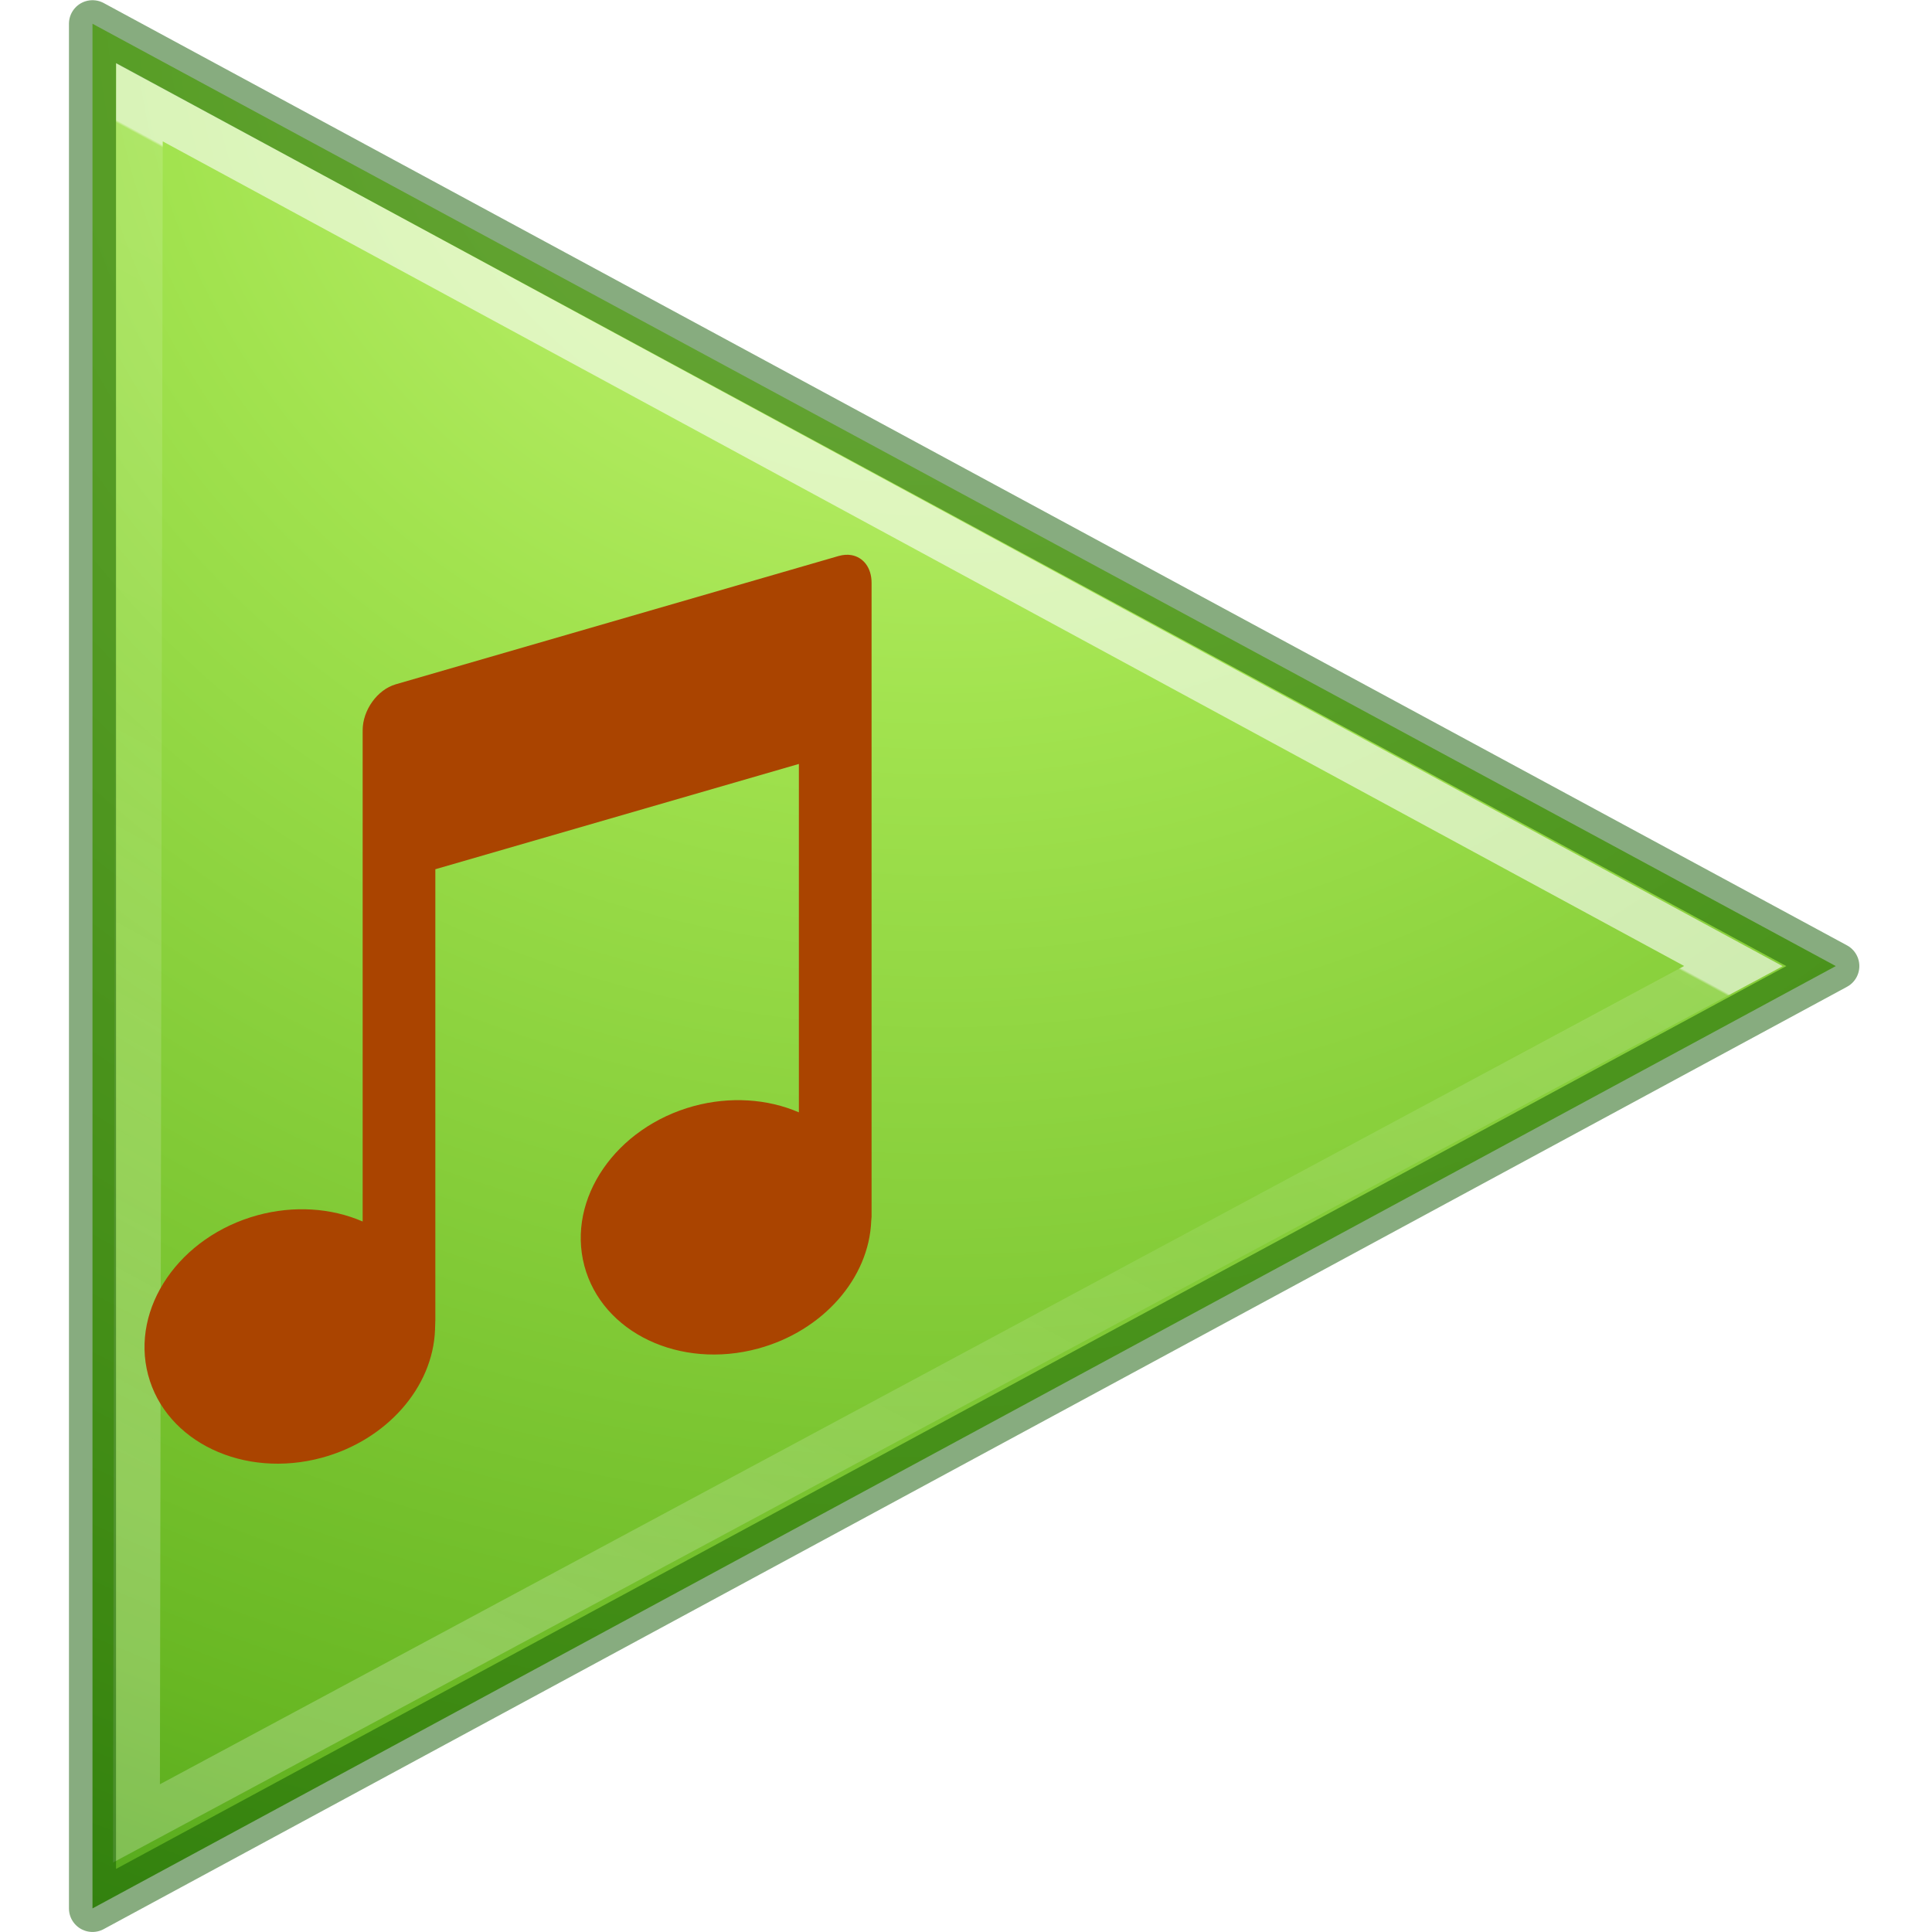
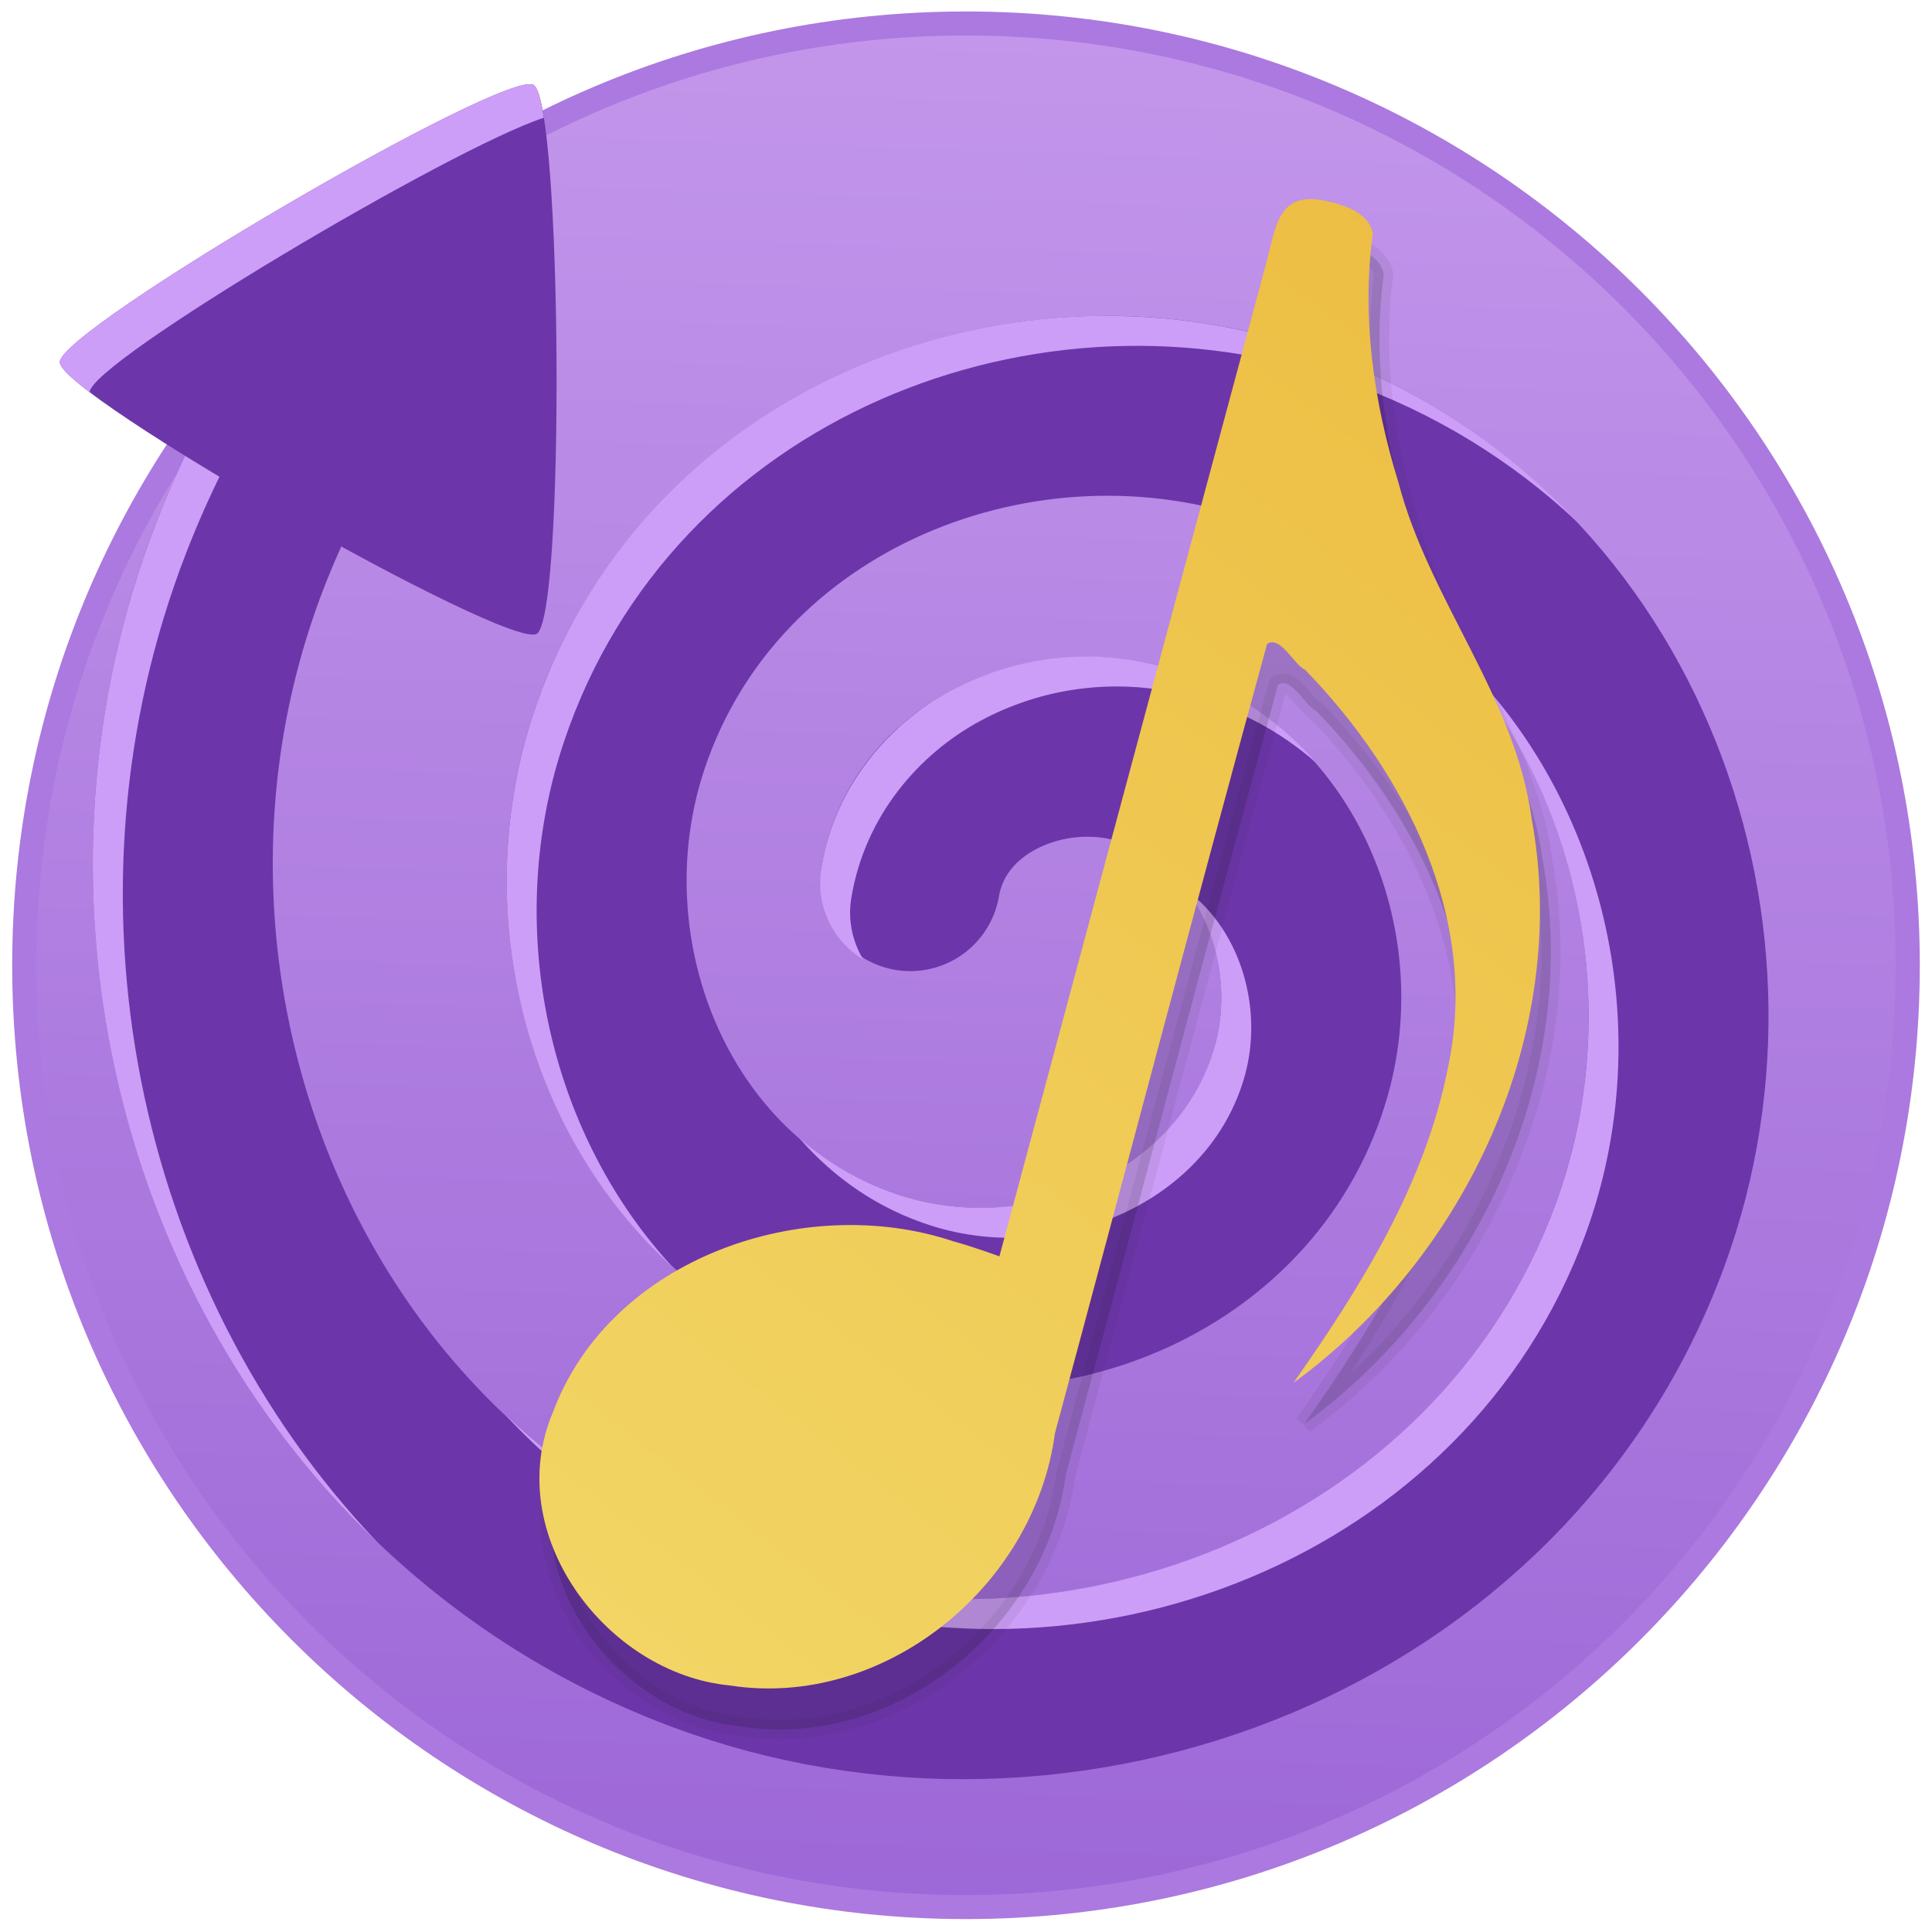
<svg xmlns="http://www.w3.org/2000/svg" xmlns:xlink="http://www.w3.org/1999/xlink" version="1.1" width="24" height="24" id="svg3326">
  <defs id="defs3328">
+     <linearGradient id="linearGradient28086">
+       <stop id="stop28082" offset="0" style="stop-color:#ecba3d;stop-opacity:1" />
+       <stop id="stop28084" offset="1" style="stop-color:#f2d666;stop-opacity:1" />
+     </linearGradient>
+     <marker orient="auto" refY="0" refX="0" id="TriangleOutS" style="overflow:visible">
+       <path id="path1114" d="M 5.77,0 -2.88,5 V -5 Z" style="fill:#000000;fill-opacity:1;fill-rule:evenodd;stroke:#000000;stroke-width:1pt;stroke-opacity:1" transform="scale(0.2)" />
+     </marker>
+     <marker orient="auto" refY="0" refX="0" id="DotM" style="overflow:visible">
+       <path id="path1030" d="m -2.5,-1 c 0,2.76 -2.24,5 -5,5 -2.76,0 -5,-2.24 -5,-5 0,-2.76 2.24,-5 5,-5 2.76,0 5,2.24 5,5 z" style="fill:#000000;fill-opacity:1;fill-rule:evenodd;stroke:#000000;stroke-width:1pt;stroke-opacity:1" transform="matrix(0.4,0,0,0.4,2.96,0.4)" />
+     </marker>
+     <marker orient="auto" refY="0" refX="0" id="DiamondL" style="overflow:visible">
+       <path id="path1045" d="M 0,-7.071 -7.071,0 0,7.071 7.071,0 Z" style="fill:#000000;fill-opacity:1;fill-rule:evenodd;stroke:#000000;stroke-width:1pt;stroke-opacity:1" transform="scale(0.8)" />
+     </marker>
+     <marker style="overflow:visible" id="marker24093" refX="0" refY="0" orient="auto">
+       <path transform="scale(-0.2)" style="fill:#85caf2;fill-opacity:1;fill-rule:evenodd;stroke:#85caf2;stroke-width:1pt;stroke-opacity:1" d="M 5.77,0 -2.88,5 V -5 Z" id="path24091" />
+     </marker>
+     <marker orient="auto" refY="0" refX="0" id="marker22425" style="overflow:visible">
+       <path id="path22423" d="M 5.77,0 -2.88,5 V -5 Z" style="fill:#01090d;fill-opacity:1;fill-rule:evenodd;stroke:#01090d;stroke-width:1pt;stroke-opacity:1" transform="scale(-0.2)" />
+     </marker>
+     <marker style="overflow:visible" id="marker9795" refX="0" refY="0" orient="auto">
+       <path transform="scale(-0.2)" style="fill:#85caf2;fill-opacity:1;fill-rule:evenodd;stroke:#85caf2;stroke-width:1pt;stroke-opacity:1" d="M 5.77,0 -2.88,5 V -5 Z" id="path9793" />
+     </marker>
+     <marker style="overflow:visible" id="marker4975" refX="0" refY="0" orient="auto">
+       <path transform="scale(-0.2)" style="fill:#85caf2;fill-opacity:1;fill-rule:evenodd;stroke:#85caf2;stroke-width:1pt;stroke-opacity:1" d="M 5.77,0 -2.88,5 V -5 Z" id="path4973" />
+     </marker>
+     <marker style="overflow:visible" id="marker4471" refX="0" refY="0" orient="auto">
+       <path transform="scale(-0.2)" style="fill:#341654;fill-opacity:1;fill-rule:evenodd;stroke:#341654;stroke-width:1pt;stroke-opacity:1" d="M 5.77,0 -2.88,5 V -5 Z" id="path4469" />
+     </marker>
+     <marker style="overflow:visible" id="marker4135" refX="0" refY="0" orient="auto">
+       <path transform="scale(-0.2)" style="fill:#85caf2;fill-opacity:1;fill-rule:evenodd;stroke:#85caf2;stroke-width:1pt;stroke-opacity:1" d="M 5.77,0 -2.88,5 V -5 Z" id="path4133" />
+     </marker>
+     <marker orient="auto" refY="0" refX="0" id="marker3467" style="overflow:visible">
+       <path id="path3465" d="M 5.77,0 -2.88,5 V -5 Z" style="fill:#341654;fill-opacity:1;fill-rule:evenodd;stroke:#341654;stroke-width:1pt;stroke-opacity:1" transform="scale(-0.2)" />
+     </marker>
+     <linearGradient id="linearGradient36194">
+       <stop id="stop36186" style="stop-color:#e2e2e2;stop-opacity:0.733" offset="0" />
+       <stop id="stop36188" style="stop-color:#dadada;stop-opacity:0.149" offset=".063" />
+       <stop id="stop36190" style="stop-color:#d9d9d9;stop-opacity:0.224" offset=".951" />
+       <stop id="stop36192" style="stop-color:#c1c1c1;stop-opacity:0.474" offset="1" />
+     </linearGradient>
+     <linearGradient id="linearGradient31686">
+       <stop id="stop31682" offset="0" style="stop-color:#c6f27b;stop-opacity:1" />
+       <stop id="stop31684" offset="1" style="stop-color:#8ec947;stop-opacity:1" />
+     </linearGradient>
+     <marker orient="auto" refY="0" refX="0" id="marker1293" style="overflow:visible">
+       <path id="path1169" d="M 5.77,0 -2.88,5 V -5 Z" style="fill:none;fill-opacity:0.439;fill-rule:evenodd;stroke:#9f9f9f;stroke-width:1pt;stroke-opacity:1" transform="scale(-0.2)" />
+     </marker>
+     <linearGradient id="linearGradient1011">
+       <stop offset="0" style="stop-color:#e2e2e2;stop-opacity:0.733" id="stop1003" />
+       <stop offset=".063" style="stop-color:#ffffff;stop-opacity:0.235" id="stop1005" />
+       <stop offset=".951" style="stop-color:#ffffff;stop-opacity:0.157" id="stop1007" />
+       <stop offset="1" style="stop-color:#c1c1c1;stop-opacity:0.393" id="stop1009" />
+     </linearGradient>
+     <linearGradient id="linearGradient966-6">
+       <stop style="stop-color:#c6f27b;stop-opacity:1" offset="0" id="stop962" />
+       <stop style="stop-color:#93d049;stop-opacity:1" offset="1" id="stop964" />
+     </linearGradient>
+     <marker style="overflow:visible" id="marker3551" refX="0" refY="0" orient="auto">
+       <path transform="matrix(0.3,0,0,0.3,-0.69,0)" d="M 8.719,4.034 -2.207,0.016 8.719,-4.002 c -1.745,2.372 -1.735,5.617 -6e-7,8.035 z" style="fill:#93d049;fill-opacity:1;fill-rule:evenodd;stroke:none;stroke-width:0.625;stroke-linejoin:round;stroke-opacity:1" id="path3549" />
+     </marker>
+     <marker orient="auto-start-reverse" refY="3" refX="5" id="ExperimentalArrow">
+       <path id="path1341" d="M 10,3 0,6 V 0 Z" style="fill:context-stroke;stroke:#93d049;stroke-opacity:1" />
+     </marker>
+     <marker orient="auto" refY="0" refX="0" id="TriangleInM" style="overflow:visible">
+       <path id="path1224" d="M 5.77,0 -2.88,5 V -5 Z" style="fill:#85caf2;fill-opacity:1;fill-rule:evenodd;stroke:#85caf2;stroke-width:1pt;stroke-opacity:1" transform="scale(-0.4)" />
+     </marker>
+     <marker orient="auto" refY="0" refX="0" id="TriangleInS" style="overflow:visible">
+       <path id="path1227" d="M 5.77,0 -2.88,5 V -5 Z" style="fill:#000000;fill-opacity:1;fill-rule:evenodd;stroke:#000000;stroke-width:1pt;stroke-opacity:1" transform="scale(-0.2)" />
+     </marker>
+     <marker orient="auto" refY="0" refX="0" id="Arrow1Sstart" style="overflow:visible">
+       <path id="path1100" d="M 0,0 5,-5 -12.5,0 5,5 Z" style="fill:#93d049;fill-opacity:1;fill-rule:evenodd;stroke:#93d049;stroke-width:1pt;stroke-opacity:1" transform="matrix(0.2,0,0,0.2,1.2,0)" />
+     </marker>
+     <marker style="overflow:visible" id="marker3234" refX="0" refY="0" orient="auto">
+       <path transform="scale(-0.4)" style="fill:#93d049;fill-opacity:1;fill-rule:evenodd;stroke:#93d049;stroke-width:1pt;stroke-opacity:1" d="M 5.77,0 -2.88,5 V -5 Z" id="path3232" />
+     </marker>
+     <linearGradient id="linearGradient2920">
+       <stop style="stop-color:#c396eb;stop-opacity:1;" offset="0" id="stop2916" />
+       <stop style="stop-color:#9d68d7;stop-opacity:1" offset="1" id="stop2918" />
+     </linearGradient>
+     <marker orient="auto" refY="0" refX="0" id="marker1974" style="overflow:visible">
+       <path id="path1972" d="M 5.77,0 -2.88,5 V -5 Z" style="fill:#93d049;fill-opacity:1;fill-rule:evenodd;stroke:#93d049;stroke-width:1pt;stroke-opacity:1" transform="scale(-0.4)" />
+     </marker>
+     <marker orient="auto" refY="0" refX="0" id="marker1562" style="overflow:visible">
+       <path id="path1560" d="M 5.77,0 -2.88,5 V -5 Z" style="fill:#93d049;fill-opacity:1;fill-rule:evenodd;stroke:#93d049;stroke-width:1pt;stroke-opacity:1" transform="scale(-0.4)" />
+     </marker>
    <linearGradient id="linearGradient3242-7-3-8-0-4-58-06">
      <stop offset="0" style="stop-color:#cdf87e;stop-opacity:1" id="stop3244-5-8-5-6-4-3-8" />
      <stop offset="0.262" style="stop-color:#a2e34f;stop-opacity:1" id="stop3246-9-5-1-5-3-0-7" />
      <stop offset="0.661" style="stop-color:#68b723;stop-opacity:1" id="stop3248-7-2-0-7-5-35-9" />
      <stop offset="1" style="stop-color:#1d7e0d;stop-opacity:1" id="stop3250-8-2-8-5-6-40-4" />
    </linearGradient>
-     <linearGradient gradientTransform="matrix(0.8728965,0,0,0.860572,-10.42299,-10.8261)" gradientUnits="userSpaceOnUse" xlink:href="#linearGradient4275" id="linearGradient3038" y2="35.86" x2="17.064" y1="20.775" x1="25.354" />
+     <linearGradient gradientTransform="matrix(9.309598,0,0,9.178155,-110.4678,-115.4432)" gradientUnits="userSpaceOnUse" xlink:href="#linearGradient4275" id="linearGradient3038" y2="35.86" x2="17.064" y1="20.775" x1="25.354" />
    <linearGradient id="linearGradient4275">
      <stop id="stop4277" style="stop-color:#ffffff;stop-opacity:1" offset="0" />
      <stop id="stop4279" style="stop-color:#ffffff;stop-opacity:0.235" offset="0.002" />
      <stop id="stop4281" style="stop-color:#ffffff;stop-opacity:0.157" offset="0.392" />
      <stop id="stop4283" style="stop-color:#ffffff;stop-opacity:0.392" offset="1" />
    </linearGradient>
-     <radialGradient gradientTransform="matrix(0,1.117249,-1.212439,0,70.09373,-72.95038)" gradientUnits="userSpaceOnUse" xlink:href="#linearGradient3242-7-3-8-0-4-58-06" id="radialGradient3900-3" fy="48.19" fx="65.08" r="31" cy="48.19" cx="65.08" />
+     <radialGradient gradientTransform="matrix(0,11.91566,-12.93088,0,748.2575,-778.01)" gradientUnits="userSpaceOnUse" xlink:href="#linearGradient3242-7-3-8-0-4-58-06" id="radialGradient3900-3" fy="48.19" fx="65.08" r="31" cy="48.19" cx="65.08" />
    <linearGradient y2="609.505" x2="302.857" y1="366.648" x1="302.857" gradientTransform="matrix(0.05498057,0,0,0.01200487,-79.64357,21.93261)" gradientUnits="userSpaceOnUse" id="linearGradient3118" xlink:href="#linearGradient5048" />
    <linearGradient id="linearGradient5048">
      <stop offset="0" style="stop-color:#000000;stop-opacity:0" id="stop5050" />
      <stop offset="0.5" style="stop-color:#000000;stop-opacity:1" id="stop5056" />
      <stop offset="1" style="stop-color:#000000;stop-opacity:0" id="stop5052" />
    </linearGradient>
    <radialGradient r="117.143" fy="486.648" fx="605.714" cy="486.648" cx="605.714" gradientTransform="matrix(-0.01881546,0,0,0.01200487,-61.70656,21.93263)" gradientUnits="userSpaceOnUse" id="radialGradient3115" xlink:href="#linearGradient5060" />
    <linearGradient id="linearGradient5060">
      <stop offset="0" style="stop-color:#000000;stop-opacity:1" id="stop5062" />
      <stop offset="1" style="stop-color:#000000;stop-opacity:0" id="stop5064" />
    </linearGradient>
    <radialGradient r="117.143" fy="486.648" fx="605.714" cy="486.648" cx="605.714" gradientTransform="matrix(0.01881548,0,0,0.01200487,-57.83748,21.93263)" gradientUnits="userSpaceOnUse" id="radialGradient3112" xlink:href="#linearGradient5060" />
    <linearGradient y2="47.013" x2="25.132" y1="0.985" x1="25.132" gradientTransform="matrix(0.793311,0,0,0.7630078,-78.80495,-9.42425)" gradientUnits="userSpaceOnUse" id="linearGradient3109" xlink:href="#linearGradient3600" />
    <linearGradient id="linearGradient3600">
      <stop offset="0" style="stop-color:#f4f4f4;stop-opacity:1" id="stop3602" />
      <stop offset="1" style="stop-color:#dbdbdb;stop-opacity:1" id="stop3604" />
    </linearGradient>
    <linearGradient y2="42.111" x2="24" y1="5.94" x1="24" gradientTransform="matrix(0.7283595,0,0,0.927003,-77.24611,-12.1896)" gradientUnits="userSpaceOnUse" id="linearGradient3106" xlink:href="#linearGradient3403" />
    <linearGradient id="linearGradient3403">
      <stop id="stop3405" style="stop-color:#ffffff;stop-opacity:1" offset="0" />
      <stop id="stop3407" style="stop-color:#ffffff;stop-opacity:0.235" offset="0" />
      <stop id="stop3409" style="stop-color:#ffffff;stop-opacity:0.157" offset="1" />
      <stop id="stop3411" style="stop-color:#ffffff;stop-opacity:0.392" offset="1" />
    </linearGradient>
    <linearGradient y2="2.906" x2="-51.786" y1="50.786" x1="-51.786" gradientTransform="matrix(0.6594387,0,0,0.7306668,-30.84788,-10.7475)" gradientUnits="userSpaceOnUse" id="linearGradient3170" xlink:href="#linearGradient3104-6" />
    <linearGradient id="linearGradient3104-6">
      <stop id="stop3106-3" style="stop-color:#000000;stop-opacity:0.318" offset="0" />
      <stop id="stop3108-9" style="stop-color:#000000;stop-opacity:0.24" offset="1" />
    </linearGradient>
    <linearGradient y2="75.924" x2="23.505" y1="21.422" x1="38.172" gradientTransform="matrix(0.5732751,-0.1554239,0.1542805,0.5825869,-12.73835,1.878769)" gradientUnits="userSpaceOnUse" id="linearGradient4321" xlink:href="#linearGradient4417" />
    <linearGradient id="linearGradient4417">
      <stop style="stop-color:#ffa154;stop-opacity:1" offset="0" id="stop4419" />
      <stop style="stop-color:#cc3b02;stop-opacity:1" offset="1" id="stop4421" />
    </linearGradient>
+     <linearGradient id="linearGradient4170">
+       <stop id="stop869" offset="0" style="stop-color:#93d049;stop-opacity:1" />
+       <stop id="stop871" offset="1" style="stop-color:#378a04;stop-opacity:1" />
+     </linearGradient>
+     <linearGradient xlink:href="#linearGradient3924-2-2-5-8" gradientUnits="userSpaceOnUse" gradientTransform="matrix(5.955903,0,0,5.971914,-14.94191,-14.98377)" y2="43" y1="5" x2="24" x1="24" id="linearGradient3180" />
+     <linearGradient id="linearGradient3924-2-2-5-8">
+       <stop id="stop875" style="stop-color:#ffffff;stop-opacity:1" offset="0" />
+       <stop id="stop877" style="stop-color:#ffffff;stop-opacity:0.235" offset=".063" />
+       <stop id="stop879" style="stop-color:#ffffff;stop-opacity:0.157" offset=".951" />
+       <stop id="stop881" style="stop-color:#ffffff;stop-opacity:0.392" offset="1" />
+     </linearGradient>
+     <radialGradient xlink:href="#linearGradient3688-166-749-4-0-3-8" gradientUnits="userSpaceOnUse" gradientTransform="matrix(2.003784,0,0,1.4,27.98813,-17.4)" fy="43.5" fx="4.993" r="2.5" cy="43.5" cx="4.993" id="radialGradient3337-2-2" />
+     <linearGradient id="linearGradient3688-166-749-4-0-3-8">
+       <stop id="stop885" style="stop-color:#181818;stop-opacity:1" offset="0" />
+       <stop id="stop887" style="stop-color:#181818;stop-opacity:0" offset="1" />
+     </linearGradient>
+     <radialGradient xlink:href="#linearGradient3688-166-749-4-0-3-8" gradientUnits="userSpaceOnUse" gradientTransform="matrix(2.003784,0,0,1.4,-20.01187,-104.4)" fy="43.5" fx="4.993" r="2.5" cy="43.5" cx="4.993" id="radialGradient3339-1-4" />
+     <linearGradient id="linearGradient3702-501-757-8-4-1-1">
+       <stop id="stop896" style="stop-color:#181818;stop-opacity:0" offset="0" />
+       <stop id="stop898" style="stop-color:#181818;stop-opacity:1" offset=".5" />
+       <stop id="stop900" style="stop-color:#181818;stop-opacity:0" offset="1" />
+     </linearGradient>
+     <linearGradient xlink:href="#linearGradient3702-501-757-8-4-1-1" gradientUnits="userSpaceOnUse" y2="39.999" y1="47.028" x2="25.058" x1="25.058" id="linearGradient4159" />
+     <linearGradient xlink:href="#linearGradient4170" gradientUnits="userSpaceOnUse" y2="59" y1="5" x2="32" x1="32" id="linearGradient4166" gradientTransform="matrix(4.157895,0,0,4.157895,-5.052852,-4.710531)" />
+     <radialGradient xlink:href="#linearGradient3688-166-749-4-0-3-8" gradientUnits="userSpaceOnUse" gradientTransform="matrix(2.003784,0,0,1.4,27.98813,-17.4)" fy="43.5" fx="4.993" r="2.5" cy="43.5" cx="4.993" id="radialGradient3337-2-2-5" />
+     <radialGradient xlink:href="#linearGradient3688-166-749-4-0-3-8" gradientUnits="userSpaceOnUse" gradientTransform="matrix(2.003784,0,0,1.4,-20.01187,-104.4)" fy="43.5" fx="4.993" r="2.5" cy="43.5" cx="4.993" id="radialGradient3339-1-4-9" />
+     <linearGradient xlink:href="#linearGradient2920" id="linearGradient2950" gradientUnits="userSpaceOnUse" x1="61.558" y1="194.856" x2="176.621" y2="55.669" />
+     <mask maskUnits="userSpaceOnUse" id="mask2946">
+       <path style="color:#000000;clip-rule:nonzero;display:inline;overflow:visible;visibility:visible;opacity:1;isolation:auto;mix-blend-mode:normal;color-interpolation:sRGB;color-interpolation-filters:linearRGB;solid-color:#000000;solid-opacity:1;fill:url(#linearGradient2950);fill-opacity:1;fill-rule:nonzero;stroke:none;stroke-width:5.792;stroke-linecap:butt;stroke-linejoin:miter;stroke-miterlimit:4;stroke-dasharray:none;stroke-dashoffset:0;stroke-opacity:1;marker:none;color-rendering:auto;image-rendering:auto;shape-rendering:auto;text-rendering:auto;enable-background:accumulate" d="m 170.807,54.608 c -0.63,-0.11 -1.318,-0.062 -2.048,0.147 L 98.19,75.186 c -2.917,0.845 -5.26,4.111 -5.26,7.319 v 78.262 c -5.045,-2.18 -11.007,-2.539 -16.698,-1.007 -12.481,3.384 -20.307,14.78 -17.478,25.454 2.831,10.665 15.231,16.569 27.705,13.191 10.277,-2.799 17.678,-11.176 18.01,-20.386 l 0.045,-1.584 v -71.791 l 57.922,-16.766 v 55.512 c -5.045,-2.18 -11.007,-2.539 -16.698,-1.007 -12.481,3.384 -20.307,14.78 -17.478,25.454 2.831,10.665 15.231,16.569 27.705,13.191 10.277,-2.799 17.678,-11.176 18.01,-20.386 l 0.045,-0.611 V 59.02 c 0,-2.407 -1.322,-4.083 -3.213,-4.412 z" id="path2948" />
+     </mask>
+     <linearGradient xlink:href="#linearGradient2920" id="linearGradient947" gradientUnits="userSpaceOnUse" gradientTransform="matrix(0.8843085,0,0,0.8843085,266.5639,17.63047)" x1="61.558" y1="194.856" x2="176.621" y2="55.669" />
+     <linearGradient xlink:href="#linearGradient966-6" id="linearGradient1021" gradientUnits="userSpaceOnUse" x1="128.265" y1="22.77" x2="133.458" y2="228.819" />
+     <mask maskUnits="userSpaceOnUse" id="mask1017">
+       <circle r="103.019" cy="127.095" cx="128" id="circle1019" style="opacity:1;fill:url(#linearGradient1021);fill-opacity:1;fill-rule:evenodd;stroke:none;stroke-width:0;stroke-linecap:round;stroke-linejoin:round;stroke-miterlimit:4;stroke-dasharray:none;stroke-dashoffset:0;stroke-opacity:0.522;paint-order:markers fill stroke" />
+     </mask>
+     <linearGradient xlink:href="#linearGradient2920" id="linearGradient1795" gradientUnits="userSpaceOnUse" gradientTransform="matrix(0.1121185,0,0,0.1121185,-2.351168,229.7415)" x1="129.086" y1="23.176" x2="122.622" y2="229.876" />
+     <linearGradient xlink:href="#linearGradient36194" id="linearGradient1797" gradientUnits="userSpaceOnUse" x1="130.705" y1="25.857" x2="128.954" y2="229.079" />
+     <linearGradient xlink:href="#linearGradient31686" id="linearGradient1799" gradientUnits="userSpaceOnUse" gradientTransform="matrix(0.9187645,0,0,0.9187645,14.97629,11.25205)" x1="173.65" y1="57.028" x2="68.535" y2="197.263" />
+     <radialGradient xlink:href="#linearGradient3688-166-749-4-0-3-8" id="radialGradient3946" gradientUnits="userSpaceOnUse" gradientTransform="matrix(1.974098,0,0,1.4,26.45127,-17.40253)" cx="4.993" cy="43.5" fx="4.993" fy="43.5" r="2.5" />
+     <radialGradient xlink:href="#linearGradient3688-166-749-4-0-3-8" id="radialGradient3948" gradientUnits="userSpaceOnUse" gradientTransform="matrix(1.974098,0,0,1.4,-21.54873,-104.3975)" cx="4.993" cy="43.5" fx="4.993" fy="43.5" r="2.5" />
+     <linearGradient xlink:href="#linearGradient3702-501-757-8-4-1-1" id="linearGradient3950" gradientUnits="userSpaceOnUse" x1="25.058" y1="47.028" x2="25.058" y2="39.999" gradientTransform="matrix(0.8796297,0,0,1,2.888892,-0.00253193)" />
+     <radialGradient xlink:href="#linearGradient5060" id="radialGradient3976" gradientUnits="userSpaceOnUse" gradientTransform="matrix(1.414902,0,0,0.1697883,406.0032,133.7437)" cx="-4.029" cy="93.468" fx="-4.029" fy="93.468" r="35.338" />
+     <linearGradient xlink:href="#linearGradient3924" id="linearGradient3965" gradientUnits="userSpaceOnUse" gradientTransform="matrix(2.72973,0,0,2.72973,321.7894,17.09874)" x1="24" y1="6.04" x2="24" y2="48.535" />
+     <linearGradient id="linearGradient3924">
+       <stop id="stop3926" style="stop-color:#ffffff;stop-opacity:1" offset="0" />
+       <stop id="stop3928" style="stop-color:#ffffff;stop-opacity:0.235" offset="0.063" />
+       <stop id="stop3930" style="stop-color:#ffffff;stop-opacity:0.157" offset="0.951" />
+       <stop id="stop3932" style="stop-color:#ffffff;stop-opacity:0.392" offset="1" />
+     </linearGradient>
+     <linearGradient xlink:href="#linearGradient899" id="linearGradient910" gradientUnits="userSpaceOnUse" gradientTransform="translate(198.8255,27.08522)" x1="201.477" y1="6.027" x2="201.477" y2="123.027" />
+     <linearGradient id="linearGradient899">
+       <stop offset="0" style="stop-color:#f282f1;stop-opacity:1" id="stop895" />
+       <stop offset="1" style="stop-color:#a56de2;stop-opacity:1" id="stop897" />
+     </linearGradient>
+     <linearGradient gradientTransform="translate(329.3029,31.61223)" xlink:href="#linearGradient902" id="linearGradient904" x1="32" y1="1" x2="32" y2="119" gradientUnits="userSpaceOnUse" />
+     <linearGradient id="linearGradient902">
+       <stop style="stop-color:#770087;stop-opacity:1;" offset="0" id="stop898-6" />
+       <stop style="stop-color:#452981;stop-opacity:1" offset="1" id="stop900-4" />
+     </linearGradient>
+     <linearGradient x1="183.867" y1="33.44" x2="158.697" y2="41.644" id="linearGradient5228-5" xlink:href="#linearGradient966-6" gradientUnits="userSpaceOnUse" gradientTransform="matrix(4.526353,-1.212833,1.220391,4.554562,-640.6238,175.2583)" />
+     <linearGradient id="linearGradient5803">
+       <stop id="stop5805" style="stop-color:#ffffff;stop-opacity:1" offset="0" />
+       <stop id="stop5807" style="stop-color:#fafafa;stop-opacity:1" offset="1" />
+     </linearGradient>
+     <linearGradient xlink:href="#linearGradient28086" id="linearGradient28076" x1="164.481" y1="-13.057" x2="129.301" y2="247" gradientUnits="userSpaceOnUse" gradientTransform="matrix(0.08063958,0.04655728,-0.04655728,0.08063958,8.57431,227.4981)" />
  </defs>
-   <path style="color:#000000;clip-rule:nonzero;display:inline;overflow:visible;visibility:visible;opacity:1;isolation:auto;mix-blend-mode:normal;color-interpolation:sRGB;color-interpolation-filters:linearRGB;solid-color:#000000;solid-opacity:1;fill:url(#radialGradient3900-3);fill-opacity:1;fill-rule:nonzero;stroke:none;stroke-width:0.577;stroke-linecap:butt;stroke-linejoin:miter;stroke-miterlimit:4;stroke-dasharray:none;stroke-dashoffset:0;stroke-opacity:1;marker:none;color-rendering:auto;image-rendering:auto;shape-rendering:auto;text-rendering:auto;enable-background:accumulate" id="path3375" d="M 1.149,23.707 V 0.295 L 22.805,12.001 Z" />
-   <path style="color:#000000;clip-rule:nonzero;display:inline;overflow:visible;visibility:visible;opacity:0.6;isolation:auto;mix-blend-mode:normal;color-interpolation:sRGB;color-interpolation-filters:linearRGB;solid-color:#000000;solid-opacity:1;fill:none;fill-opacity:1;fill-rule:nonzero;stroke:url(#linearGradient3038);stroke-width:0.581;stroke-linecap:butt;stroke-linejoin:miter;stroke-miterlimit:4;stroke-dasharray:none;stroke-dashoffset:0;stroke-opacity:1;marker:none;color-rendering:auto;image-rendering:auto;shape-rendering:auto;text-rendering:auto;enable-background:accumulate" id="path2294" d="M 1.695,22.651 1.732,1.269 21.533,12.001 Z" />
-   <path style="color:#000000;clip-rule:nonzero;display:inline;overflow:visible;visibility:visible;opacity:0.5;isolation:auto;mix-blend-mode:normal;color-interpolation:sRGB;color-interpolation-filters:linearRGB;solid-color:#000000;solid-opacity:1;fill:none;fill-opacity:1;fill-rule:nonzero;stroke:#0f5a00;stroke-width:0.585;stroke-linecap:round;stroke-linejoin:round;stroke-miterlimit:4;stroke-dasharray:none;stroke-dashoffset:0;stroke-opacity:1;marker:none;color-rendering:auto;image-rendering:auto;shape-rendering:auto;text-rendering:auto;enable-background:accumulate" id="path3375-9" d="M 1.149,23.707 V 0.295 L 22.805,12.001 Z" />
-   <path id="path4201" d="m 10.577,6.896 c -0.049,-0.009 -0.103,-0.005 -0.16,0.011 L 4.915,8.501 c -0.227,0.066 -0.41,0.32 -0.41,0.571 v 6.102 C 4.111,15.003 3.647,14.975 3.203,15.095 c -0.973,0.264 -1.583,1.152 -1.363,1.985 0.221,0.832 1.188,1.292 2.16,1.028 0.801,-0.218 1.378,-0.871 1.404,-1.589 l 0.004,-0.123 V 10.798 L 9.924,9.49 v 4.328 c -0.393,-0.17 -0.858,-0.198 -1.302,-0.079 -0.973,0.264 -1.583,1.152 -1.363,1.985 0.221,0.832 1.188,1.292 2.16,1.028 0.801,-0.218 1.378,-0.871 1.404,-1.589 l 0.004,-0.048 V 7.24 c 0,-0.188 -0.103,-0.318 -0.25,-0.344 z" style="color:#000000;clip-rule:nonzero;display:inline;overflow:visible;visibility:visible;opacity:1;isolation:auto;mix-blend-mode:normal;color-interpolation:sRGB;color-interpolation-filters:linearRGB;solid-color:#000000;solid-opacity:1;fill:#aa4400;fill-opacity:1;fill-rule:nonzero;stroke:none;stroke-width:0.452;stroke-linecap:butt;stroke-linejoin:miter;stroke-miterlimit:4;stroke-dasharray:none;stroke-dashoffset:0;stroke-opacity:1;marker:none;color-rendering:auto;image-rendering:auto;shape-rendering:auto;text-rendering:auto;enable-background:accumulate" />
+   <g id="layer1" style="display:none" transform="translate(0,-232)">
+     <rect style="opacity:1;fill:#000000;fill-opacity:1;fill-rule:evenodd;stroke:none;stroke-width:0.187;stroke-linecap:round;stroke-linejoin:round;stroke-miterlimit:4;stroke-dasharray:none;stroke-opacity:1;paint-order:markers fill stroke" id="rect866" width="24" height="24" x="0" y="-256" transform="scale(1,-1)" />
+   </g>
+   <g id="layer2" style="display:none" transform="translate(0,-232)">
+     <g transform="matrix(6.565109,0,0,2.969925,-29.5626,111.4135)" style="opacity:0.6" id="g1015">
+       <rect width="5" height="7" x="38" y="40" style="fill:url(#radialGradient3337-2-2-5);fill-opacity:1;stroke:none" id="rect1009" />
+       <rect width="5" height="7" x="-10" y="-47" transform="scale(-1)" style="fill:url(#radialGradient3339-1-4-9);fill-opacity:1;stroke:none" id="rect1011" />
+       <rect width="28" height="7" x="10" y="40" style="fill:url(#linearGradient4159);fill-opacity:1;stroke:none" id="rect1013" />
+     </g>
+     <rect width="228.684" height="228.684" x="13.658" y="14" rx="12.474" ry="12.474" style="color:#000000;display:inline;overflow:visible;visibility:visible;opacity:1;fill:url(#linearGradient4166);fill-opacity:1;fill-rule:nonzero;stroke:none;stroke-width:4.158;marker:none;enable-background:accumulate" id="rect1017" />
+     <rect width="220.368" height="220.959" x="17.816" y="17.867" rx="8.316" ry="8.316" style="opacity:0.3;fill:none;stroke:url(#linearGradient3180);stroke-width:4.158;stroke-linecap:round;stroke-linejoin:round;stroke-miterlimit:4;stroke-dasharray:none;stroke-dashoffset:0;stroke-opacity:1" id="rect1021" />
+     <rect width="228.684" height="228.684" x="13.658" y="14" rx="12.474" ry="12.474" style="color:#000000;display:inline;overflow:visible;visibility:visible;opacity:0.7;fill:none;stroke:#000000;stroke-width:4.158;stroke-linecap:round;stroke-linejoin:round;stroke-miterlimit:4;stroke-dasharray:none;stroke-dashoffset:0;stroke-opacity:1;marker:none;enable-background:accumulate" id="rect1023" />
+   </g>
+   <g id="layer4" style="display:inline" transform="translate(0,-232)">
+     <circle r="11.55" cy="243.991" cx="12" id="circle1773" style="opacity:1;fill:none;fill-opacity:1;fill-rule:evenodd;stroke:#7e30ce;stroke-width:0.597;stroke-linecap:round;stroke-linejoin:round;stroke-miterlimit:4;stroke-dasharray:none;stroke-dashoffset:0;stroke-opacity:0.647;paint-order:markers fill stroke" />
+     <circle style="opacity:1;fill:url(#linearGradient1795);fill-opacity:1;fill-rule:evenodd;stroke:none;stroke-width:0;stroke-linecap:round;stroke-linejoin:round;stroke-miterlimit:4;stroke-dasharray:none;stroke-dashoffset:0;stroke-opacity:0.522;paint-order:markers fill stroke" id="circle1775" cx="12" cy="243.991" r="11.55" />
+     <circle r="103.019" cy="127.095" cx="128" id="circle1777" style="opacity:1;fill:none;fill-opacity:1;fill-rule:evenodd;stroke:url(#linearGradient1797);stroke-width:5.323;stroke-linecap:round;stroke-linejoin:round;stroke-miterlimit:4;stroke-dasharray:none;stroke-dashoffset:0;stroke-opacity:1;paint-order:markers fill stroke" mask="url(#mask1017)" transform="matrix(0.1121185,0,0,0.1121185,-2.351168,229.7415)" />
+   </g>
+   <g id="layer5" style="display:inline" transform="translate(0,-232)">
+     <g id="g28104" transform="translate(-300.7479)">
+       <path d="m 705.435,-38.016 c -7.042,10.998 -22.456,11.904 -32.547,4.754 -14.21,-10.07 -15.137,-30.564 -5.069,-43.863 13.382,-17.677 39.44,-18.605 56.199,-5.313 21.379,16.955 22.291,49.01 5.5,69.463 -20.77,25.3 -59.22,26.18 -83.583,5.638 -29.425,-24.811 -30.262,-70.026 -5.734,-98.502 29.065,-33.745 81.391,-34.525 114.174,-5.795 38.248,33.52 38.961,93.284 5.822,130.556 -38.166,42.926 -105.679,43.564 -147.616,5.821 -40.569,-36.511 -48.129,-98.303 -20.819,-144.898" id="path28090" style="fill:none;fill-rule:evenodd;stroke:#6c36aa;stroke-width:15;stroke-linecap:round;stroke-miterlimit:4;stroke-dasharray:none;stroke-opacity:1" />
+       <path id="path28092" d="m 699.731,-139.749 c -1.423,-0.009 -2.845,0.015 -4.266,0.072 -22.732,0.924 -44.981,10.404 -60.947,28.941 -26.296,30.53 -26.253,78.365 3.6,106.473 -26.82,-28.411 -25.982,-74.004 -0.6,-103.473 15.966,-18.537 38.215,-28.018 60.947,-28.941 22.732,-0.924 45.949,6.711 63.854,22.402 1.039,0.91 2.046,1.843 3.033,2.787 -1.908,-1.997 -3.915,-3.931 -6.035,-5.789 -16.785,-14.71 -38.239,-22.338 -59.586,-22.473 z m -107.797,11.998 a 7.501,7.501 0 0 0 -6.643,3.803 C 556.909,-75.523 563.858,-11.833 604.522,27.469 566.528,-12.015 560.621,-73.738 588.291,-120.949 a 7.501,7.501 0 0 1 10.105,-2.889 7.501,7.501 0 0 0 -6.463,-3.914 z m 162.746,26.814 c 29.687,31.342 28.761,82.428 -0.088,114.875 -35.272,39.672 -98.063,40.266 -136.994,5.229 -0.813,-0.732 -1.606,-1.479 -2.391,-2.232 1.723,1.799 3.517,3.546 5.391,5.232 38.931,35.037 101.722,34.443 136.994,-5.229 29.789,-33.505 29.807,-86.883 -2.912,-117.875 z m -56.223,1.908 c -13.811,-0.203 -27.542,5.389 -36.617,17.377 -11.699,15.454 -11.373,38.767 3.68,52.1 -12.038,-13.62 -11.544,-34.749 -0.68,-49.1 16.134,-21.312 46.979,-22.413 66.838,-6.664 1.064,0.844 2.069,1.731 3.047,2.635 -1.834,-1.996 -3.841,-3.886 -6.047,-5.635 -8.688,-6.89 -19.479,-10.555 -30.221,-10.713 z m 25.508,26.818 c 13.258,14.882 12.675,38.739 -0.244,54.475 -17.944,21.857 -51.642,22.632 -72.951,4.664 -0.685,-0.578 -1.342,-1.175 -1.992,-1.777 1.55,1.67 3.205,3.271 4.992,4.777 21.309,17.968 55.007,17.193 72.951,-4.664 13.826,-16.842 13.524,-42.987 -2.756,-57.475 z m -18.744,26.572 a 7.501,7.501 0 0 0 -6.102,3.578 c -4.463,6.97 -14.988,7.572 -21.895,2.678 -0.312,-0.221 -0.615,-0.452 -0.91,-0.688 1.105,1.374 2.402,2.621 3.91,3.689 6.907,4.895 17.432,4.29 21.895,-2.68 a 7.501,7.501 0 0 1 10.023,-2.584 7.501,7.501 0 0 0 -6.922,-3.994 z" style="color:#000000;font-style:normal;font-variant:normal;font-weight:normal;font-stretch:normal;font-size:medium;line-height:normal;font-family:sans-serif;font-variant-ligatures:normal;font-variant-position:normal;font-variant-caps:normal;font-variant-numeric:normal;font-variant-alternates:normal;font-feature-settings:normal;text-indent:0;text-align:start;text-decoration:none;text-decoration-line:none;text-decoration-style:solid;text-decoration-color:#000000;letter-spacing:normal;word-spacing:normal;text-transform:none;writing-mode:lr-tb;direction:ltr;text-orientation:mixed;dominant-baseline:auto;baseline-shift:baseline;text-anchor:start;white-space:normal;shape-padding:0;clip-rule:nonzero;display:inline;overflow:visible;visibility:visible;opacity:1;isolation:auto;mix-blend-mode:normal;color-interpolation:sRGB;color-interpolation-filters:linearRGB;solid-color:#000000;solid-opacity:1;vector-effect:none;fill:#9d68d7;fill-opacity:1;fill-rule:evenodd;stroke:none;stroke-width:15;stroke-linecap:round;stroke-linejoin:miter;stroke-miterlimit:4;stroke-dasharray:none;stroke-dashoffset:0;stroke-opacity:1;color-rendering:auto;image-rendering:auto;shape-rendering:auto;text-rendering:auto;enable-background:accumulate" />
+     </g>
+     <path d="m 148.097,116.129 c 5.057,9.139 -0.569,20.2 -9.411,24.377 -13.123,6.198 -28.255,-1.833 -33.641,-14.546 -7.416,-17.506 3.311,-37.148 20.318,-43.799 22.253,-8.703 46.792,4.975 54.767,26.654 10.056,27.336 -6.804,57.124 -33.501,66.48 C 113.897,186.765 78.537,166.511 67.744,134.477 54.8,96.057 78.645,54.82 116.315,42.537 c 44.385,-14.472 91.784,13.148 105.609,56.734 0.878,2.77 1.623,5.581 2.231,8.423" id="path27857" style="fill:none;fill-rule:evenodd;stroke:#6c36aa;stroke-width:18.282;stroke-linecap:round;stroke-miterlimit:4;stroke-dasharray:none;stroke-opacity:1" transform="matrix(-0.09534613,-0.07649812,0.07649812,-0.09534613,16.54476,265.3479)" />
+     <path style="color:#000000;font-style:normal;font-variant:normal;font-weight:normal;font-stretch:normal;font-size:medium;line-height:normal;font-family:sans-serif;font-variant-ligatures:normal;font-variant-position:normal;font-variant-caps:normal;font-variant-numeric:normal;font-variant-alternates:normal;font-feature-settings:normal;text-indent:0;text-align:start;text-decoration:none;text-decoration-line:none;text-decoration-style:solid;text-decoration-color:#000000;letter-spacing:normal;word-spacing:normal;text-transform:none;writing-mode:lr-tb;direction:ltr;text-orientation:mixed;dominant-baseline:auto;baseline-shift:baseline;text-anchor:start;white-space:normal;shape-padding:0;clip-rule:nonzero;display:inline;overflow:visible;visibility:visible;opacity:1;isolation:auto;mix-blend-mode:normal;color-interpolation:sRGB;color-interpolation-filters:linearRGB;solid-color:#000000;solid-opacity:1;vector-effect:none;fill:#cd9ef7;fill-opacity:1;fill-rule:evenodd;stroke:none;stroke-width:2.235;stroke-linecap:round;stroke-linejoin:miter;stroke-miterlimit:4;stroke-dasharray:none;stroke-dashoffset:0;stroke-opacity:1;color-rendering:auto;image-rendering:auto;shape-rendering:auto;text-rendering:auto;enable-background:accumulate" d="m 13.775,235.923 c -3.086,-0.008 -6.09,1.783 -7.14,4.915 -0.817,2.436 -0.134,5.214 1.716,6.898 -1.566,-1.702 -2.104,-4.261 -1.344,-6.525 1.345,-4.009 5.89,-5.822 9.711,-4.474 1.11,0.392 2.074,0.995 2.875,1.747 -0.868,-0.926 -1.959,-1.665 -3.247,-2.119 -0.836,-0.295 -1.706,-0.438 -2.57,-0.441 z m -10.306,0.882 a 1.117,1.117 0 0 0 -1.057,0.626 c -0.175,0.349 -0.334,0.707 -0.475,1.072 -1.709,4.418 -0.552,9.507 2.753,12.658 -3.017,-3.17 -4.023,-8.038 -2.38,-12.286 0.141,-0.365 0.3,-0.723 0.475,-1.072 a 1.117,1.117 0 0 1 1.584,-0.465 1.117,1.117 0 0 0 -0.9,-0.534 z m 14.54,3.267 c 1.63,1.787 2.188,4.506 1.315,6.887 -1.479,4.036 -6.249,5.889 -10.22,4.389 -1.081,-0.408 -2.027,-1.017 -2.823,-1.767 0.866,0.923 1.94,1.666 3.195,2.139 3.972,1.499 8.742,-0.353 10.22,-4.389 0.936,-2.554 0.225,-5.495 -1.688,-7.259 z m -4.492,0.084 c -0.596,-0.004 -1.183,0.143 -1.712,0.427 -0.769,0.414 -1.428,1.182 -1.598,2.173 a 1.117,1.117 0 0 0 0.518,1.165 1.117,1.117 0 0 1 -0.145,-0.793 c 0.171,-0.99 0.829,-1.759 1.598,-2.173 0.769,-0.414 1.662,-0.535 2.525,-0.329 0.644,0.154 1.195,0.453 1.646,0.849 -0.506,-0.581 -1.185,-1.021 -2.019,-1.221 -0.27,-0.065 -0.542,-0.097 -0.813,-0.099 z m 1.229,2.908 c 0.389,0.523 0.532,1.266 0.343,1.934 -0.445,1.575 -2.308,2.351 -3.879,1.859 -0.487,-0.152 -0.915,-0.401 -1.279,-0.717 0.431,0.496 0.987,0.882 1.651,1.09 1.57,0.492 3.434,-0.284 3.879,-1.859 0.24,-0.849 -0.057,-1.822 -0.716,-2.306 z" id="path28170" />
+     <path style="opacity:1;fill:#6c36aa;fill-opacity:1;fill-rule:evenodd;stroke:none;stroke-width:3.501;stroke-linecap:round;stroke-linejoin:round;stroke-miterlimit:4;stroke-dasharray:none;stroke-dashoffset:0;stroke-opacity:1;paint-order:markers fill stroke" id="path27831" d="m -13.695,-41.683 c -1.406,2.435 -45.447,2.435 -46.852,0 -1.406,-2.435 20.615,-40.575 23.426,-40.575 2.811,0 24.832,38.141 23.426,40.575 z" transform="matrix(0.1264591,0.07202557,-0.07202557,0.1264591,5.397177,246.1312)" />
+     <path style="opacity:1;fill:#cd9ef7;fill-opacity:1;fill-rule:evenodd;stroke:none;stroke-width:0.51;stroke-linecap:round;stroke-linejoin:round;stroke-miterlimit:4;stroke-dasharray:none;stroke-dashoffset:0;stroke-opacity:1;paint-order:markers fill stroke" d="m 6.579,233.046 c -0.648,0.006 -5.839,3.057 -5.837,3.453 3.7249e-4,0.064 0.139,0.197 0.373,0.375 -3.24e-5,-7.4e-4 -3.725e-4,-0.002 -3.725e-4,-0.002 -0.002,-0.369 4.499,-3.039 5.641,-3.409 -0.037,-0.231 -0.079,-0.379 -0.128,-0.407 -0.011,-0.006 -0.027,-0.009 -0.048,-0.009 z" id="path28188" />
+   </g>
+   <g id="layer3" style="display:none" transform="translate(0,-232)">
+     <g id="g1785" transform="matrix(1.398322,0,0,1.398322,-44.45293,-50.94256)">
+       <path id="path1781" d="m 171.908,61.424 c -0.579,-0.101 -1.211,-0.057 -1.881,0.135 l -64.837,18.771 c -2.68,0.776 -4.833,3.777 -4.833,6.725 v 71.904 c -4.635,-2.003 -10.113,-2.333 -15.341,-0.925 -11.467,3.109 -18.657,13.58 -16.058,23.386 2.601,9.799 13.994,15.223 25.454,12.119 9.442,-2.571 16.242,-10.268 16.547,-18.73 l 0.042,-1.455 V 107.396 L 164.216,91.992 v 51.002 c -4.635,-2.003 -10.113,-2.333 -15.341,-0.925 -11.467,3.109 -18.657,13.58 -16.058,23.386 2.601,9.799 13.994,15.223 25.454,12.119 9.442,-2.571 16.242,-10.268 16.547,-18.73 l 0.041,-0.561 V 65.478 c 0,-2.211 -1.214,-3.751 -2.952,-4.054 z" style="color:#000000;clip-rule:nonzero;display:inline;overflow:visible;visibility:visible;opacity:1;isolation:auto;mix-blend-mode:normal;color-interpolation:sRGB;color-interpolation-filters:linearRGB;solid-color:#000000;solid-opacity:1;fill:url(#linearGradient1799);fill-opacity:1;fill-rule:nonzero;stroke:none;stroke-width:5.322;stroke-linecap:butt;stroke-linejoin:miter;stroke-miterlimit:4;stroke-dasharray:none;stroke-dashoffset:0;stroke-opacity:1;marker:none;color-rendering:auto;image-rendering:auto;shape-rendering:auto;text-rendering:auto;enable-background:accumulate" />
+       <path style="color:#000000;clip-rule:nonzero;display:inline;overflow:visible;visibility:visible;opacity:1;isolation:auto;mix-blend-mode:normal;color-interpolation:sRGB;color-interpolation-filters:linearRGB;solid-color:#000000;solid-opacity:1;fill:#276e07;fill-opacity:1;fill-rule:nonzero;stroke:none;stroke-width:5.322;stroke-linecap:butt;stroke-linejoin:miter;stroke-miterlimit:4;stroke-dasharray:none;stroke-dashoffset:0;stroke-opacity:1;marker:none;color-rendering:auto;image-rendering:auto;shape-rendering:auto;text-rendering:auto;enable-background:accumulate" d="m 171.463,61.376 c -0.454,-0.021 -0.933,0.039 -1.435,0.184 l -64.838,18.77 c -2.68,0.776 -4.834,3.778 -4.834,6.726 v 71.904 c -4.635,-2.003 -10.112,-2.334 -15.34,-0.926 -11.467,3.109 -18.657,13.581 -16.058,23.387 0.917,3.455 2.943,6.35 5.664,8.535 -1.367,-1.71 -2.411,-3.669 -2.994,-5.865 -2.599,-9.806 4.591,-20.278 16.058,-23.387 5.228,-1.408 10.706,-1.076 15.34,0.926 V 89.725 c 0,-2.948 2.154,-5.948 4.834,-6.724 l 64.836,-18.77 c 0.67,-0.192 1.303,-0.237 1.882,-0.136 0.035,0.006 0.067,0.02 0.102,0.027 -0.392,-1.469 -1.42,-2.462 -2.773,-2.698 -0.145,-0.025 -0.293,-0.041 -0.444,-0.048 z m -4.577,33.287 -2.669,-2.671 8.6e-4,51.001 c -4.635,-2.003 -10.114,-2.332 -15.343,-0.924 -11.467,3.109 -18.657,13.579 -16.058,23.385 0.917,3.455 2.943,6.352 5.664,8.537 -1.367,-1.71 -2.411,-3.671 -2.994,-5.867 -2.599,-9.806 4.591,-20.276 16.058,-23.385 5.228,-1.408 10.706,-1.078 15.34,0.924 z" id="path1783" />
+     </g>
+     <flowRoot style="font-style:normal;font-weight:normal;font-size:40px;line-height:1.25;font-family:sans-serif;letter-spacing:0px;word-spacing:0px;fill:#000000;fill-opacity:1;stroke:none" id="flowRoot81" xml:space="preserve" transform="translate(336.3029,31.61223)">
+       <flowRegion id="flowRegion83">
+         <rect y="-10.609" x="-189.295" height="581.072" width="281.614" id="rect85" />
+       </flowRegion>
+       <flowPara id="flowPara87" />
+     </flowRoot>
+   </g>
+   <g id="layer6" style="display:inline" transform="translate(0,-232)">
+     <path d="m 16.665,235.02 c -0.643,-0.172 -0.672,0.278 -0.788,0.714 l -3.326,12.382 c 0,0 -0.326,-0.12 -0.573,-0.187 -1.844,-0.617 -4.258,0.202 -4.974,2.125 -0.641,1.51 0.66,3.243 2.195,3.392 1.904,0.298 3.786,-1.213 4.042,-3.134 0.881,-3.267 1.742,-6.543 2.635,-9.804 0.165,-0.112 0.34,0.267 0.469,0.318 1.251,1.285 2.177,3.1 1.778,4.945 -0.283,1.449 -1.084,2.726 -1.919,3.916 2.149,-1.566 3.447,-4.344 2.959,-7.006 -0.206,-1.524 -1.274,-2.715 -1.656,-4.182 -0.307,-0.994 -0.459,-2.053 -0.317,-3.091 -0.049,-0.237 -0.304,-0.333 -0.508,-0.386 z" id="path28211" style="display:inline;opacity:0.07;fill:none;fill-opacity:1;stroke:#1c1c1c;stroke-width:0.238;stroke-opacity:1" />
+     <path style="display:inline;opacity:0.15;fill:#090909;fill-opacity:1;stroke:none;stroke-width:0.238" id="path28078" d="m 16.665,235.02 c -0.643,-0.172 -0.672,0.278 -0.788,0.714 l -3.326,12.382 c 0,0 -0.326,-0.12 -0.573,-0.187 -1.844,-0.617 -4.258,0.202 -4.974,2.125 -0.641,1.51 0.66,3.243 2.195,3.392 1.904,0.298 3.786,-1.213 4.042,-3.134 0.881,-3.267 1.742,-6.543 2.635,-9.804 0.165,-0.112 0.34,0.267 0.469,0.318 1.251,1.285 2.177,3.1 1.778,4.945 -0.283,1.449 -1.084,2.726 -1.919,3.916 2.149,-1.566 3.447,-4.344 2.959,-7.006 -0.206,-1.524 -1.274,-2.715 -1.656,-4.182 -0.307,-0.994 -0.459,-2.053 -0.317,-3.091 -0.049,-0.237 -0.304,-0.333 -0.508,-0.386 z" />
+     <path d="m 16.529,234.511 c -0.643,-0.172 -0.672,0.278 -0.788,0.714 l -3.326,12.382 c 0,0 -0.326,-0.12 -0.573,-0.187 -1.844,-0.617 -4.258,0.202 -4.974,2.125 -0.641,1.51 0.66,3.243 2.195,3.392 1.904,0.298 3.786,-1.213 4.042,-3.134 0.881,-3.267 1.742,-6.543 2.635,-9.804 0.165,-0.112 0.34,0.267 0.469,0.318 1.251,1.285 2.177,3.1 1.778,4.945 -0.283,1.449 -1.084,2.726 -1.919,3.916 2.149,-1.567 3.447,-4.344 2.959,-7.006 -0.206,-1.524 -1.274,-2.715 -1.656,-4.182 -0.307,-0.994 -0.459,-2.053 -0.317,-3.091 -0.049,-0.237 -0.304,-0.333 -0.508,-0.386 z" id="path7249-8-0-3-6-1-6-8" style="display:inline;opacity:1;fill:url(#linearGradient28076);fill-opacity:1;stroke:none;stroke-width:0.238" />
+   </g>
</svg>
